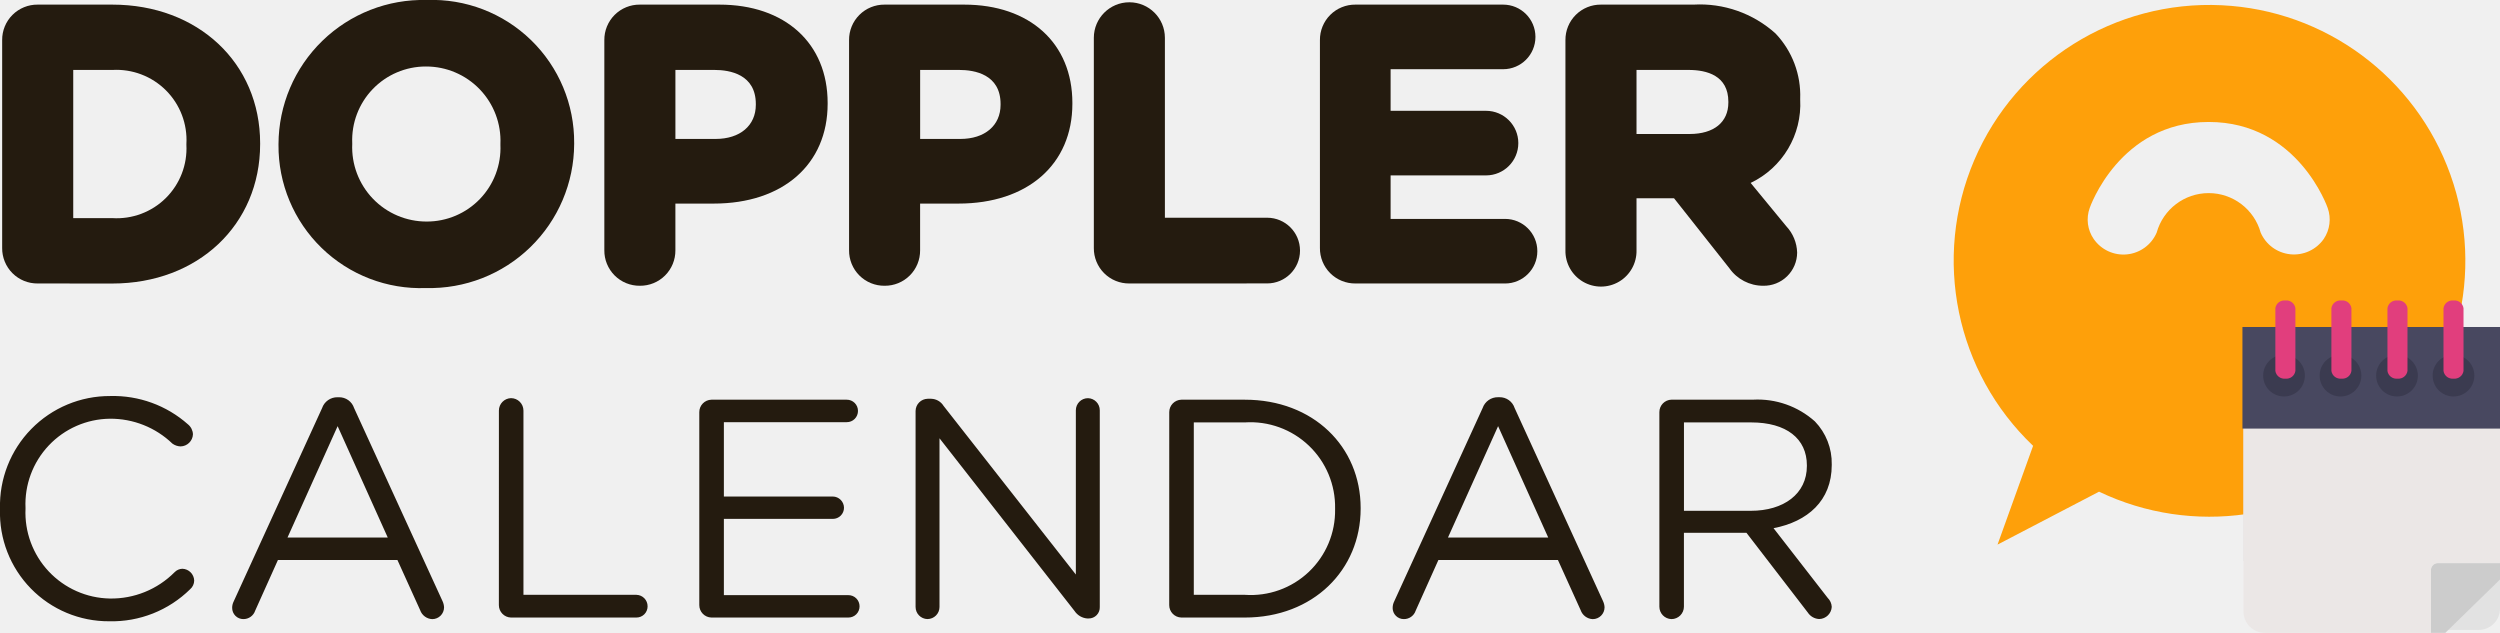
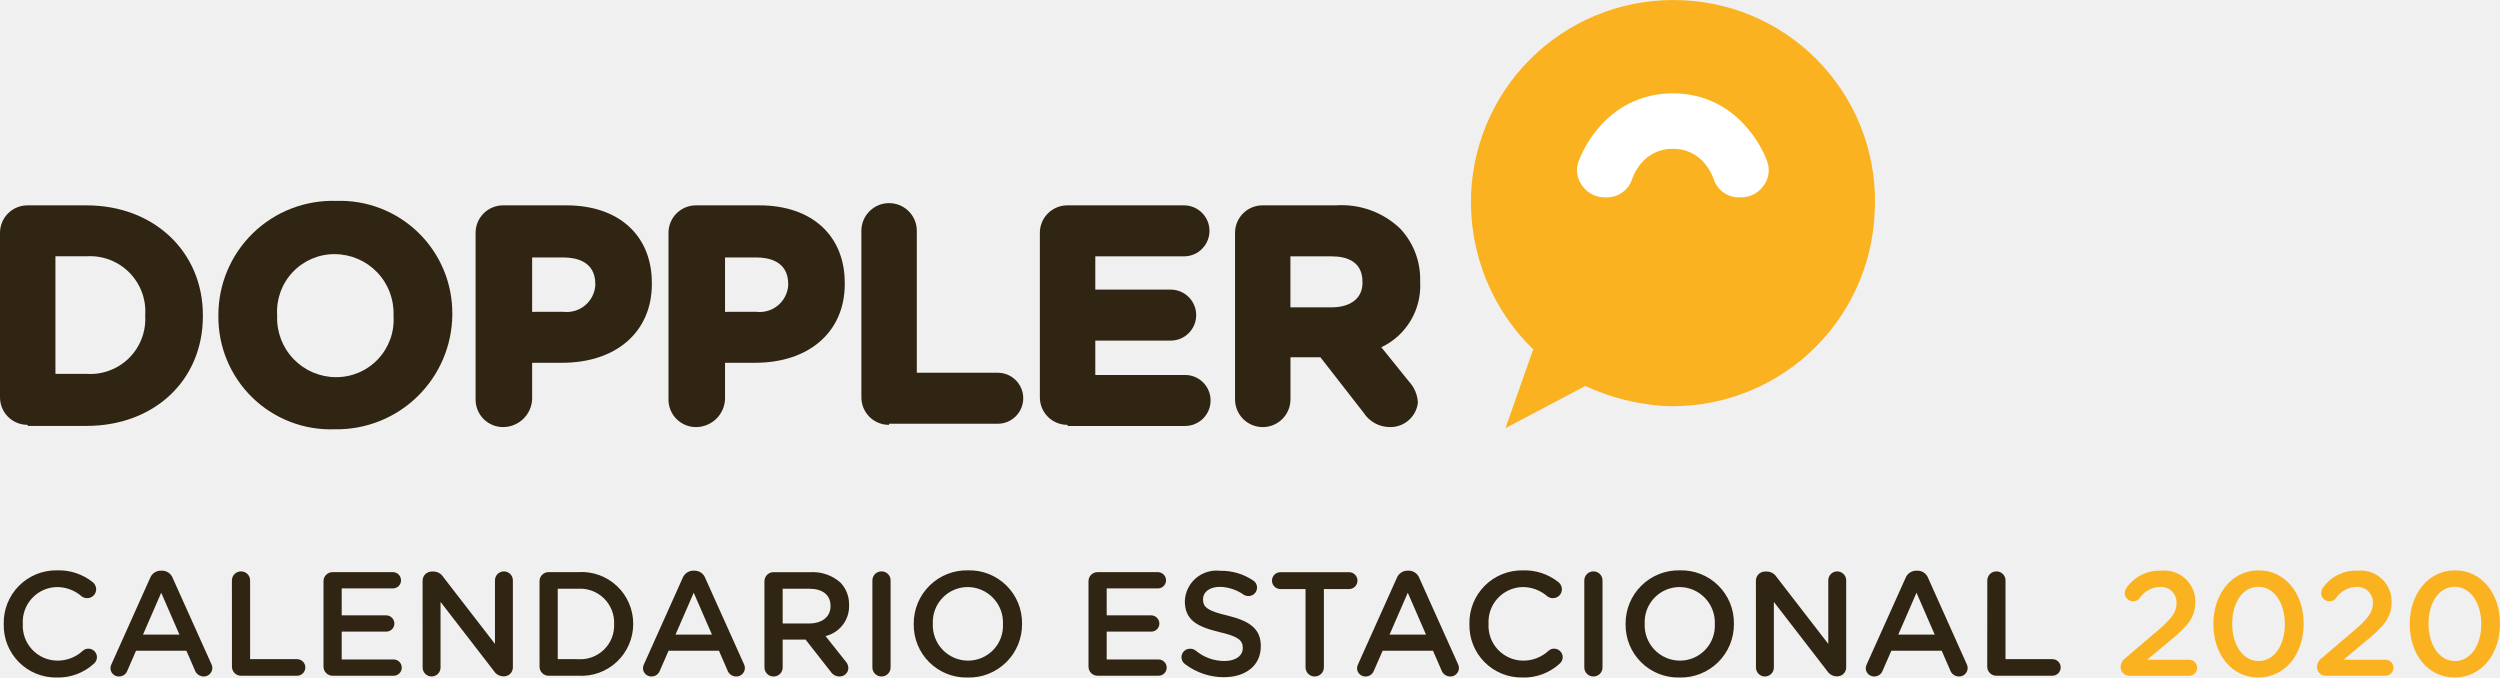
- <svg xmlns="http://www.w3.org/2000/svg" width="144.597" height="36.604" viewBox="0 0 144.597 36.604">
+ <svg xmlns="http://www.w3.org/2000/svg" width="173.727" height="47.079" viewBox="0 0 173.727 47.079">
  <defs>
-     <style>.a{fill:#241b0f;}.b{fill:#fea00a;}.c{fill:#e2e2e2;}.d{fill:#ccc;}.e{fill:#ebe7e6;}.f{fill:#484860;}.g{fill:#3b3b50;}.h{fill:#e13e7d;}</style>
+     <style>.a{fill:#302512;}.b{fill:#fab221;}.c{fill:#fff;}.d{fill:none;}</style>
  </defs>
-   <g transform="translate(-116.224 -21.609)">
-     <g transform="translate(116.349 21.609)">
-       <g transform="translate(0)">
-         <path class="a" d="M519.869,277.129a2.033,2.033,0,0,1-2.055-2.055V263.052A2.034,2.034,0,0,1,519.869,261h4.315c4.954,0,8.551,3.374,8.551,8.022v.044c0,4.674-3.6,8.066-8.551,8.066Zm4.315-3.78a4.037,4.037,0,0,0,4.286-4.241v-.044a4.057,4.057,0,0,0-4.286-4.285h-2.259v8.571Z" transform="translate(-517.814 -260.733)" />
-         <path class="a" d="M556.889,277.153a8.225,8.225,0,0,1-8.528-8.286v-.044a8.364,8.364,0,0,1,8.573-8.33,8.225,8.225,0,0,1,8.528,8.286v.044A8.364,8.364,0,0,1,556.889,277.153Zm0-12.814a4.259,4.259,0,0,0-4.263,4.44v.044a4.3,4.3,0,0,0,4.308,4.484,4.259,4.259,0,0,0,4.263-4.44v-.044A4.3,4.3,0,0,0,556.889,264.339Z" transform="translate(-532.378 -260.493)" />
-         <path class="a" d="M586.433,277.261a2.034,2.034,0,0,1-2.055-2.056V263.052A2.034,2.034,0,0,1,586.433,261h4.6c3.8,0,6.261,2.233,6.261,5.688v.044c0,3.509-2.587,5.776-6.591,5.776h-2.215v2.7A2.034,2.034,0,0,1,586.433,277.261Zm4.382-8.492c1.413,0,2.325-.775,2.325-1.974v-.044c0-1.717-1.5-1.973-2.392-1.973h-2.259v3.991Z" transform="translate(-549.549 -260.733)" />
-         <path class="a" d="M613.488,277.261a2.034,2.034,0,0,1-2.056-2.056V263.052A2.034,2.034,0,0,1,613.488,261h4.6c3.8,0,6.26,2.233,6.26,5.688v.044c0,3.509-2.587,5.776-6.591,5.776h-2.216v2.7A2.034,2.034,0,0,1,613.488,277.261Zm4.381-8.492c1.413,0,2.326-.775,2.326-1.974v-.044c0-1.717-1.5-1.973-2.392-1.973h-2.26v3.991Z" transform="translate(-562.448 -260.733)" />
-         <path class="a" d="M640.543,277.009a2.033,2.033,0,0,1-2.055-2.055V262.8a2.055,2.055,0,1,1,4.11,0v10.406h5.915a1.9,1.9,0,0,1,0,3.8Z" transform="translate(-575.347 -260.613)" />
-         <path class="a" d="M665.535,277.129a2.033,2.033,0,0,1-2.055-2.055V263.052A2.034,2.034,0,0,1,665.535,261h8.542a1.868,1.868,0,1,1,0,3.736h-6.509v2.406h5.519a1.868,1.868,0,1,1,0,3.736h-5.519v2.516h6.619a1.868,1.868,0,1,1,0,3.736Z" transform="translate(-587.262 -260.733)" />
-         <path class="a" d="M702.053,277.261a2.383,2.383,0,0,1-1.957-1.019L696.9,272.2H694.73v3.008a2.056,2.056,0,1,1-4.111,0V263.052A2.034,2.034,0,0,1,692.674,261h5.35a6.534,6.534,0,0,1,4.746,1.669,5.194,5.194,0,0,1,1.427,3.777v.044a5.04,5.04,0,0,1-2.866,4.823l2.057,2.5a2.327,2.327,0,0,1,.633,1.528A1.928,1.928,0,0,1,702.053,277.261Zm-4.249-8.778c1.4,0,2.238-.68,2.238-1.82v-.044c0-1.522-1.253-1.841-2.3-1.841H694.73v3.705Z" transform="translate(-600.201 -260.733)" />
-       </g>
+   <g transform="translate(-23.826 -9.618)">
+     <g transform="translate(24.086 49.253)">
+       <path class="a" d="M4.4-1.454A3.677,3.677,0,0,0,7.01-2.421a.608.608,0,0,0,.206-.452.6.6,0,0,0-.6-.586.575.575,0,0,0-.38.144,2.579,2.579,0,0,1-1.8.689,2.425,2.425,0,0,1-2.375-2.55V-5.2a2.422,2.422,0,0,1,2.375-2.54,2.61,2.61,0,0,1,1.717.648.618.618,0,0,0,.38.123.615.615,0,0,0,.627-.617.632.632,0,0,0-.247-.5A3.775,3.775,0,0,0,4.449-8.9,3.642,3.642,0,0,0,.737-5.176v.021A3.62,3.62,0,0,0,4.4-1.454Zm3.753-.658a.579.579,0,0,0,.586.586.608.608,0,0,0,.586-.4L9.93-3.315h3.5l.586,1.347a.652.652,0,0,0,.617.442.593.593,0,0,0,.6-.607.551.551,0,0,0-.072-.267L12.48-8.364a.789.789,0,0,0-.751-.514h-.062a.8.8,0,0,0-.761.514L8.233-2.4A.648.648,0,0,0,8.151-2.112Zm2.262-2.324,1.265-2.91,1.265,2.91Zm6.18,2.221a.628.628,0,0,0,.638.638h3.887a.575.575,0,0,0,.576-.576.575.575,0,0,0-.576-.576H17.857V-8.2a.623.623,0,0,0-.627-.627.626.626,0,0,0-.638.627Zm7,.638h4.236a.564.564,0,0,0,.566-.566.571.571,0,0,0-.566-.566H24.222V-4.642h3.095a.562.562,0,0,0,.566-.555.573.573,0,0,0-.566-.576H24.222V-7.644H27.78a.564.564,0,0,0,.566-.566.571.571,0,0,0-.566-.566H23.595a.628.628,0,0,0-.638.638v5.923A.628.628,0,0,0,23.595-1.577Zm6.252-.566a.621.621,0,0,0,.627.617.619.619,0,0,0,.617-.617V-6.708l3.7,4.792a.8.8,0,0,0,.658.38H35.5a.615.615,0,0,0,.617-.627V-8.21a.621.621,0,0,0-.627-.617.619.619,0,0,0-.617.617v4.421l-3.6-4.658a.8.8,0,0,0-.658-.37h-.134a.634.634,0,0,0-.638.638Zm8.123-.072a.628.628,0,0,0,.638.638h2.046a3.6,3.6,0,0,0,3.825-3.6V-5.2a3.588,3.588,0,0,0-3.825-3.578H38.607a.628.628,0,0,0-.638.638Zm1.265-.514V-7.623h1.419a2.362,2.362,0,0,1,2.5,2.447v.021a2.346,2.346,0,0,1-2.5,2.427Zm5.923.617a.579.579,0,0,0,.586.586.608.608,0,0,0,.586-.4l.607-1.388h3.5l.586,1.347a.652.652,0,0,0,.617.442.593.593,0,0,0,.6-.607.551.551,0,0,0-.072-.267L49.486-8.364a.789.789,0,0,0-.751-.514h-.062a.8.8,0,0,0-.761.514L45.239-2.4A.648.648,0,0,0,45.157-2.112Zm2.262-2.324,1.265-2.91,1.265,2.91ZM53.6-2.153a.626.626,0,0,0,.638.627.623.623,0,0,0,.627-.627V-4.086h1.594l1.748,2.231a.723.723,0,0,0,.617.329.6.6,0,0,0,.607-.586.733.733,0,0,0-.206-.483L57.845-4.333A2.13,2.13,0,0,0,59.48-6.482V-6.5a2.176,2.176,0,0,0-.6-1.553,2.9,2.9,0,0,0-2.077-.72H54.236a.628.628,0,0,0-.638.638Zm1.265-3.054V-7.623H56.7c.936,0,1.491.422,1.491,1.193v.021c0,.73-.576,1.2-1.481,1.2ZM61.1-2.153a.626.626,0,0,0,.638.627.623.623,0,0,0,.627-.627V-8.2a.623.623,0,0,0-.627-.627A.626.626,0,0,0,61.1-8.2Zm6.622.7A3.688,3.688,0,0,0,71.5-5.176V-5.2a3.654,3.654,0,0,0-3.753-3.7,3.688,3.688,0,0,0-3.774,3.722v.021A3.654,3.654,0,0,0,67.727-1.454Zm.021-1.172A2.457,2.457,0,0,1,65.3-5.176V-5.2a2.432,2.432,0,0,1,2.427-2.54,2.466,2.466,0,0,1,2.447,2.56v.021A2.423,2.423,0,0,1,67.747-2.626Zm9.007,1.049h4.236a.564.564,0,0,0,.566-.566.571.571,0,0,0-.566-.566H77.382V-4.642h3.095a.562.562,0,0,0,.566-.555.573.573,0,0,0-.566-.576H77.382V-7.644h3.558a.564.564,0,0,0,.566-.566.571.571,0,0,0-.566-.566H76.755a.628.628,0,0,0-.638.638v5.923A.628.628,0,0,0,76.755-1.577Zm8.771.1c1.511,0,2.571-.8,2.571-2.149v-.021c0-1.193-.781-1.738-2.3-2.108-1.388-.329-1.717-.576-1.717-1.131V-6.9c0-.473.432-.853,1.172-.853a2.994,2.994,0,0,1,1.655.545.612.612,0,0,0,.329.093.588.588,0,0,0,.6-.586.571.571,0,0,0-.278-.5,3.96,3.96,0,0,0-2.283-.668,2.2,2.2,0,0,0-2.457,2.087v.021c0,1.326.864,1.779,2.4,2.149,1.337.308,1.625.586,1.625,1.1V-3.5c0,.535-.494.9-1.275.9a3.121,3.121,0,0,1-2.015-.74.586.586,0,0,0-.37-.113.588.588,0,0,0-.6.586.593.593,0,0,0,.247.483A4.481,4.481,0,0,0,85.525-1.475ZM91.2-2.153a.632.632,0,0,0,.637.627.632.632,0,0,0,.638-.627V-7.6h1.758a.584.584,0,0,0,.576-.586.584.584,0,0,0-.576-.586H89.453a.586.586,0,0,0-.586.586.586.586,0,0,0,.586.586H91.2Zm3.578.041a.579.579,0,0,0,.586.586.608.608,0,0,0,.586-.4l.607-1.388h3.5l.586,1.347a.652.652,0,0,0,.617.442.593.593,0,0,0,.6-.607.551.551,0,0,0-.072-.267L99.108-8.364a.789.789,0,0,0-.751-.514H98.3a.8.8,0,0,0-.761.514L94.862-2.4A.648.648,0,0,0,94.779-2.112Zm2.262-2.324,1.265-2.91,1.265,2.91Zm9.213,2.982a3.678,3.678,0,0,0,2.612-.967.608.608,0,0,0,.206-.452.6.6,0,0,0-.6-.586.575.575,0,0,0-.38.144,2.579,2.579,0,0,1-1.8.689,2.425,2.425,0,0,1-2.375-2.55V-5.2a2.422,2.422,0,0,1,2.375-2.54,2.61,2.61,0,0,1,1.717.648.618.618,0,0,0,.38.123.615.615,0,0,0,.627-.617.632.632,0,0,0-.247-.5,3.775,3.775,0,0,0-2.468-.812,3.642,3.642,0,0,0-3.712,3.722v.021A3.62,3.62,0,0,0,106.255-1.454Zm4.319-.7a.626.626,0,0,0,.638.627.623.623,0,0,0,.627-.627V-8.2a.623.623,0,0,0-.627-.627.626.626,0,0,0-.638.627Zm6.622.7a3.688,3.688,0,0,0,3.774-3.722V-5.2a3.654,3.654,0,0,0-3.753-3.7,3.688,3.688,0,0,0-3.774,3.722v.021A3.654,3.654,0,0,0,117.195-1.454Zm.021-1.172a2.457,2.457,0,0,1-2.447-2.55V-5.2a2.432,2.432,0,0,1,2.427-2.54,2.466,2.466,0,0,1,2.447,2.56v.021A2.423,2.423,0,0,1,117.216-2.626Zm5.285.483a.621.621,0,0,0,.627.617.619.619,0,0,0,.617-.617V-6.708l3.7,4.792a.8.8,0,0,0,.658.38h.051a.615.615,0,0,0,.617-.627V-8.21a.621.621,0,0,0-.627-.617.619.619,0,0,0-.617.617v4.421l-3.6-4.658a.8.8,0,0,0-.658-.37h-.134a.634.634,0,0,0-.638.638Zm7.629.031a.579.579,0,0,0,.586.586.608.608,0,0,0,.586-.4l.607-1.388h3.5l.586,1.347a.652.652,0,0,0,.617.442.593.593,0,0,0,.6-.607.551.551,0,0,0-.072-.267l-2.673-5.964a.789.789,0,0,0-.751-.514h-.062a.8.8,0,0,0-.761.514L130.212-2.4A.648.648,0,0,0,130.13-2.112Zm2.262-2.324,1.265-2.91,1.265,2.91Zm6.18,2.221a.628.628,0,0,0,.637.638H143.1a.575.575,0,0,0,.576-.576.575.575,0,0,0-.576-.576h-3.259V-8.2a.623.623,0,0,0-.627-.627.626.626,0,0,0-.637.627Z" transform="translate(-0.737 8.899)" />
+       <path class="b" d="M.537-2.174a.608.608,0,0,0,.679.6H5.3a.553.553,0,0,0,.555-.555A.553.553,0,0,0,5.3-2.688H2.378L3.859-3.922C5.134-4.96,5.73-5.577,5.73-6.708v-.021A2.155,2.155,0,0,0,3.355-8.878,2.785,2.785,0,0,0,.969-7.716a.633.633,0,0,0-.144.391.575.575,0,0,0,.576.576.579.579,0,0,0,.442-.2,1.76,1.76,0,0,1,1.419-.8A1.079,1.079,0,0,1,4.424-6.626c0,.648-.36,1.11-1.347,1.943L.866-2.8A.785.785,0,0,0,.537-2.174Zm9.573.72c1.892,0,3.146-1.666,3.146-3.722V-5.2c0-2.056-1.244-3.7-3.126-3.7S6.984-7.233,6.984-5.176v.021C6.984-3.1,8.218-1.454,10.11-1.454ZM10.131-2.6C9.01-2.6,8.29-3.757,8.29-5.176V-5.2c0-1.429.709-2.56,1.82-2.56S11.951-6.6,11.951-5.176v.021C11.951-3.747,11.252-2.6,10.131-2.6Zm4.051.422a.608.608,0,0,0,.679.6h4.082a.553.553,0,0,0,.555-.555.553.553,0,0,0-.555-.555h-2.92L17.5-3.922c1.275-1.039,1.871-1.655,1.871-2.787v-.021A2.155,2.155,0,0,0,17-8.878a2.785,2.785,0,0,0-2.385,1.162.633.633,0,0,0-.144.391.575.575,0,0,0,.576.576.579.579,0,0,0,.442-.2,1.76,1.76,0,0,1,1.419-.8,1.079,1.079,0,0,1,1.162,1.121c0,.648-.36,1.11-1.347,1.943L14.511-2.8A.785.785,0,0,0,14.182-2.174Zm9.573.72c1.892,0,3.146-1.666,3.146-3.722V-5.2c0-2.056-1.244-3.7-3.126-3.7s-3.146,1.666-3.146,3.722v.021C20.629-3.1,21.863-1.454,23.755-1.454ZM23.775-2.6c-1.121,0-1.841-1.162-1.841-2.581V-5.2c0-1.429.709-2.56,1.82-2.56S25.6-6.6,25.6-5.176v.021C25.6-3.747,24.9-2.6,23.775-2.6Z" transform="translate(146.566 8.899)" />
    </g>
-     <path class="a" d="M7.542.216a6.453,6.453,0,0,0,4.68-1.854.672.672,0,0,0,.234-.5.708.708,0,0,0-.684-.684.653.653,0,0,0-.45.2A5.161,5.161,0,0,1,7.578-1.1,4.972,4.972,0,0,1,2.7-6.3v-.036A4.94,4.94,0,0,1,7.578-11.5a5.159,5.159,0,0,1,3.618,1.44.85.85,0,0,0,.468.162.731.731,0,0,0,.72-.7.779.779,0,0,0-.288-.576,6.517,6.517,0,0,0-4.5-1.638A6.348,6.348,0,0,0,1.224-6.3v.036A6.285,6.285,0,0,0,7.542.216Zm7.11-.774A.645.645,0,0,0,15.3.09.713.713,0,0,0,15.984-.4L17.3-3.33H24.21l1.314,2.9a.776.776,0,0,0,.7.522.684.684,0,0,0,.684-.684.961.961,0,0,0-.09-.36l-5.112-11.16a.907.907,0,0,0-.882-.63h-.072a.929.929,0,0,0-.9.63L14.742-.936A.819.819,0,0,0,14.652-.558Zm3.2-4.068,2.9-6.444,2.9,6.444ZM30.078-.72a.719.719,0,0,0,.7.72h7.254a.645.645,0,0,0,.648-.648.661.661,0,0,0-.648-.666H31.5V-11.97a.722.722,0,0,0-.72-.72.719.719,0,0,0-.7.72ZM42.372,0h7.92a.645.645,0,0,0,.648-.648.645.645,0,0,0-.648-.648h-7.2v-4.41h6.3a.645.645,0,0,0,.648-.648A.657.657,0,0,0,49.392-7h-6.3v-4.3H50.2a.645.645,0,0,0,.648-.648A.645.645,0,0,0,50.2-12.6h-7.83a.719.719,0,0,0-.7.72V-.72A.719.719,0,0,0,42.372,0ZM54.18-.612a.7.7,0,0,0,.684.7.7.7,0,0,0,.7-.7v-9.756l7.812,9.99a.975.975,0,0,0,.738.432h.072a.639.639,0,0,0,.648-.666V-11.988a.7.7,0,0,0-.684-.7.7.7,0,0,0-.7.7v9.5L55.8-12.24a.87.87,0,0,0-.72-.414h-.2a.715.715,0,0,0-.7.7ZM68.85-.72a.719.719,0,0,0,.7.72h3.672c3.96,0,6.7-2.754,6.7-6.3v-.036c0-3.546-2.736-6.264-6.7-6.264H69.552a.719.719,0,0,0-.7.72Zm1.422-.594v-9.972h2.952A4.9,4.9,0,0,1,78.444-6.3v.036a4.877,4.877,0,0,1-5.22,4.95Zm11.5.756a.645.645,0,0,0,.648.648A.713.713,0,0,0,83.106-.4L84.42-3.33h6.912l1.314,2.9a.776.776,0,0,0,.7.522.684.684,0,0,0,.684-.684.961.961,0,0,0-.09-.36L88.83-12.114a.907.907,0,0,0-.882-.63h-.072a.929.929,0,0,0-.9.63L81.864-.936A.819.819,0,0,0,81.774-.558Zm3.2-4.068,2.9-6.444,2.9,6.444ZM97.2-.63a.719.719,0,0,0,.7.72.722.722,0,0,0,.72-.72V-4.9h3.618l3.546,4.608a.829.829,0,0,0,.666.378.744.744,0,0,0,.72-.7.773.773,0,0,0-.234-.522l-3.132-4.032c1.962-.378,3.366-1.584,3.366-3.654v-.036a3.48,3.48,0,0,0-.972-2.484,4.968,4.968,0,0,0-3.582-1.26H97.9a.719.719,0,0,0-.7.72Zm1.422-5.544v-5.112h3.888c2.034,0,3.222.936,3.222,2.484v.036c0,1.62-1.35,2.592-3.24,2.592Z" transform="translate(115 57.327)" />
-     <g transform="translate(89)">
-       <path class="b" d="M15.492.017A14.788,14.788,0,0,0,4.593,25.5L2.536,31.213l5.872-3.061A14.8,14.8,0,1,0,15.492.017ZM21.4,13.54a2.1,2.1,0,0,1-3.644-.371,3.122,3.122,0,0,0-6.016,0A2.092,2.092,0,0,1,8.1,13.54a1.978,1.978,0,0,1-.232-1.8s1.705-4.971,6.873-4.971h.014c5.169,0,6.876,4.971,6.876,4.971A2,2,0,0,1,21.4,13.54Z" transform="translate(140.223 21.895)" />
-       <g transform="translate(156.924 38.988)">
-         <g transform="translate(0.06 6.12)">
-           <path class="c" d="M390.558,521.476h-3.615v-7.733a1.228,1.228,0,0,1,1.236-1.22h12.364a1.228,1.228,0,0,1,1.236,1.22v10.494a1.228,1.228,0,0,1-1.236,1.22h-9.608v-3.565A.4.4,0,0,0,390.558,521.476Z" transform="translate(-386.943 -512.523)" />
-           <g transform="translate(10.845 9.071)">
-             <path class="d" d="M500.28,603.984h-3.615a.4.4,0,0,0-.377.422v3.613h.827l3.165-3.088Z" transform="translate(-496.288 -603.984)" />
-           </g>
-           <path class="e" d="M398.165,521.594h3.615v-7.835a1.236,1.236,0,0,0-1.236-1.236H388.179a1.236,1.236,0,0,0-1.236,1.236v10.633a1.236,1.236,0,0,0,1.236,1.236h9.608v-3.613A.4.4,0,0,1,398.165,521.594Z" transform="translate(-386.943 -512.523)" />
-         </g>
-         <g transform="translate(0 1.534)">
-           <rect class="f" width="14.897" height="5.876" transform="translate(0 0)" />
-         </g>
-         <g transform="translate(1.197 3.139)">
-           <g transform="translate(9.803 0)">
-             <path class="g" d="M499.66,483.666a1.207,1.207,0,1,1-1.207-1.207A1.207,1.207,0,0,1,499.66,483.666Z" transform="translate(-497.246 -482.459)" />
-           </g>
-           <g transform="translate(6.535 0)">
-             <path class="g" d="M466.716,483.666a1.207,1.207,0,1,1-1.207-1.207A1.207,1.207,0,0,1,466.716,483.666Z" transform="translate(-464.301 -482.459)" />
-           </g>
-           <g transform="translate(3.268 0)">
-             <path class="g" d="M433.769,483.666a1.207,1.207,0,1,1-1.207-1.207A1.207,1.207,0,0,1,433.769,483.666Z" transform="translate(-431.355 -482.459)" />
-           </g>
-           <g transform="translate(0 0)">
-             <path class="g" d="M400.823,483.666a1.207,1.207,0,1,1-1.207-1.207A1.207,1.207,0,0,1,400.823,483.666Z" transform="translate(-398.408 -482.459)" />
-           </g>
-         </g>
-         <g transform="translate(1.904 0)">
-           <g transform="translate(0 0)">
-             <path class="h" d="M406.688,454.887a.526.526,0,0,1-.58.446h0a.526.526,0,0,1-.579-.446v-3.629a.526.526,0,0,1,.579-.446h0a.526.526,0,0,1,.58.446Z" transform="translate(-405.529 -450.812)" />
-           </g>
-           <g transform="translate(3.241 0)">
-             <path class="h" d="M439.368,454.887a.526.526,0,0,1-.579.446h0a.526.526,0,0,1-.58-.446v-3.629a.526.526,0,0,1,.58-.446h0a.526.526,0,0,1,.579.446Z" transform="translate(-438.209 -450.812)" />
-           </g>
-           <g transform="translate(6.483 0)">
-             <path class="h" d="M472.051,454.887a.526.526,0,0,1-.579.446h0a.526.526,0,0,1-.58-.446v-3.629a.526.526,0,0,1,.58-.446h0a.526.526,0,0,1,.579.446Z" transform="translate(-470.892 -450.812)" />
-           </g>
-           <g transform="translate(9.724 0)">
-             <path class="h" d="M504.737,454.887a.526.526,0,0,1-.579.446h0a.526.526,0,0,1-.579-.446v-3.629a.526.526,0,0,1,.579-.446h0a.526.526,0,0,1,.579.446Z" transform="translate(-503.578 -450.812)" />
-           </g>
-         </g>
-       </g>
+     <g transform="translate(23.826 9.618)">
+       <path class="a" d="M2.326,33.753A1.907,1.907,0,0,1,.4,31.828v-11.4A1.907,1.907,0,0,1,2.326,18.5H6.409c4.7,0,8.089,3.236,8.089,7.627V26.2c0,4.468-3.39,7.627-8.089,7.627H2.326ZM6.409,30.21A3.822,3.822,0,0,0,10.492,26.2v-.077a3.842,3.842,0,0,0-4.083-4.083H4.252V30.21Z" transform="translate(-0.4 -4.23)" />
+       <path class="a" d="M28.189,33.97A7.8,7.8,0,0,1,20.1,26.112v-.077A7.929,7.929,0,0,1,28.266,18.1a7.8,7.8,0,0,1,8.089,7.858v.077A8.024,8.024,0,0,1,28.189,33.97Zm0-12.172a3.991,3.991,0,0,0-4.006,4.237v.077a4.1,4.1,0,0,0,4.083,4.237,3.991,3.991,0,0,0,4.006-4.237v-.077A4.1,4.1,0,0,0,28.189,21.8Z" transform="translate(-4.924 -4.139)" />
+       <path class="a" d="M45.226,33.908A1.907,1.907,0,0,1,43.3,31.982V20.426A1.907,1.907,0,0,1,45.226,18.5h4.391c3.621,0,5.932,2.08,5.932,5.393v.077c0,3.313-2.465,5.47-6.24,5.47h-2.08v2.542A2.025,2.025,0,0,1,45.226,33.908Zm4.16-8.012a1.987,1.987,0,0,0,2.234-1.849V23.97c0-1.618-1.387-1.849-2.234-1.849H47.229V25.9Z" transform="translate(-10.251 -4.23)" />
+       <path class="a" d="M62.626,33.908A1.907,1.907,0,0,1,60.7,31.982V20.426A1.907,1.907,0,0,1,62.626,18.5h4.391c3.621,0,5.932,2.08,5.932,5.393v.077c0,3.313-2.465,5.47-6.24,5.47h-2.08v2.542A2.025,2.025,0,0,1,62.626,33.908Zm4.16-8.012a1.987,1.987,0,0,0,2.234-1.849V23.97c0-1.618-1.387-1.849-2.234-1.849H64.629V25.9Z" transform="translate(-14.246 -4.23)" />
+       <path class="a" d="M80.026,33.708A1.907,1.907,0,0,1,78.1,31.782V20.226a1.926,1.926,0,1,1,3.852,0v9.861h5.624a1.772,1.772,0,1,1,0,3.544h-7.55Z" transform="translate(-18.242 -4.185)" />
+       <path class="a" d="M96.126,33.753A1.907,1.907,0,0,1,94.2,31.828v-11.4A1.907,1.907,0,0,1,96.126,18.5h8.089a1.772,1.772,0,1,1,0,3.544H98.052v2.311h5.239a1.772,1.772,0,1,1,0,3.544H98.052v2.388h6.24a1.772,1.772,0,1,1,0,3.544H96.126Z" transform="translate(-21.939 -4.23)" />
+       <path class="a" d="M122.585,33.908a2.179,2.179,0,0,1-1.849-1l-3-3.852h-2.08v2.927a1.926,1.926,0,1,1-3.852,0V20.426a1.907,1.907,0,0,1,1.926-1.926h5.084a5.881,5.881,0,0,1,4.468,1.618,5.13,5.13,0,0,1,1.387,3.621v.077a4.726,4.726,0,0,1-2.7,4.545l1.926,2.388a2.316,2.316,0,0,1,.616,1.464A1.919,1.919,0,0,1,122.585,33.908Zm-4.083-8.32c1.31,0,2.157-.616,2.157-1.695v-.077c0-1.464-1.156-1.772-2.157-1.772h-2.85v3.544Z" transform="translate(-25.98 -4.23)" />
+       <path class="b" d="M147.808-.005a14.053,14.053,0,0,0-14.714,13.4,14.285,14.285,0,0,0,4.314,10.862l-1.926,5.47,5.547-2.927a15.462,15.462,0,0,0,5.393,1.387,14.053,14.053,0,0,0,14.714-13.4A13.962,13.962,0,0,0,147.808-.005Z" transform="translate(-30.865 0.023)" />
    </g>
+     <path class="c" d="M11.347,7.223A1.835,1.835,0,0,1,9.515,6.008,3.449,3.449,0,0,0,8.928,4.93,2.815,2.815,0,0,0,6.664,3.852,2.814,2.814,0,0,0,4.4,4.93a3.452,3.452,0,0,0-.587,1.078A1.835,1.835,0,0,1,1.982,7.223,1.886,1.886,0,0,1,.347,6.394,1.788,1.788,0,0,1,.11,4.72L.117,4.7A8.015,8.015,0,0,1,1.542,2.349,6.917,6.917,0,0,1,3.561.734,6.64,6.64,0,0,1,6.664,0a6.642,6.642,0,0,1,3.1.734,6.917,6.917,0,0,1,2.02,1.615A8.009,8.009,0,0,1,13.213,4.7c.007.029.016.061.025.094a1.764,1.764,0,0,1-.256,1.6A1.887,1.887,0,0,1,11.347,7.223Z" transform="translate(133.412 16.107)" />
+     <rect class="d" width="16.178" height="16.178" transform="translate(132.142 15.396)" />
  </g>
</svg>
